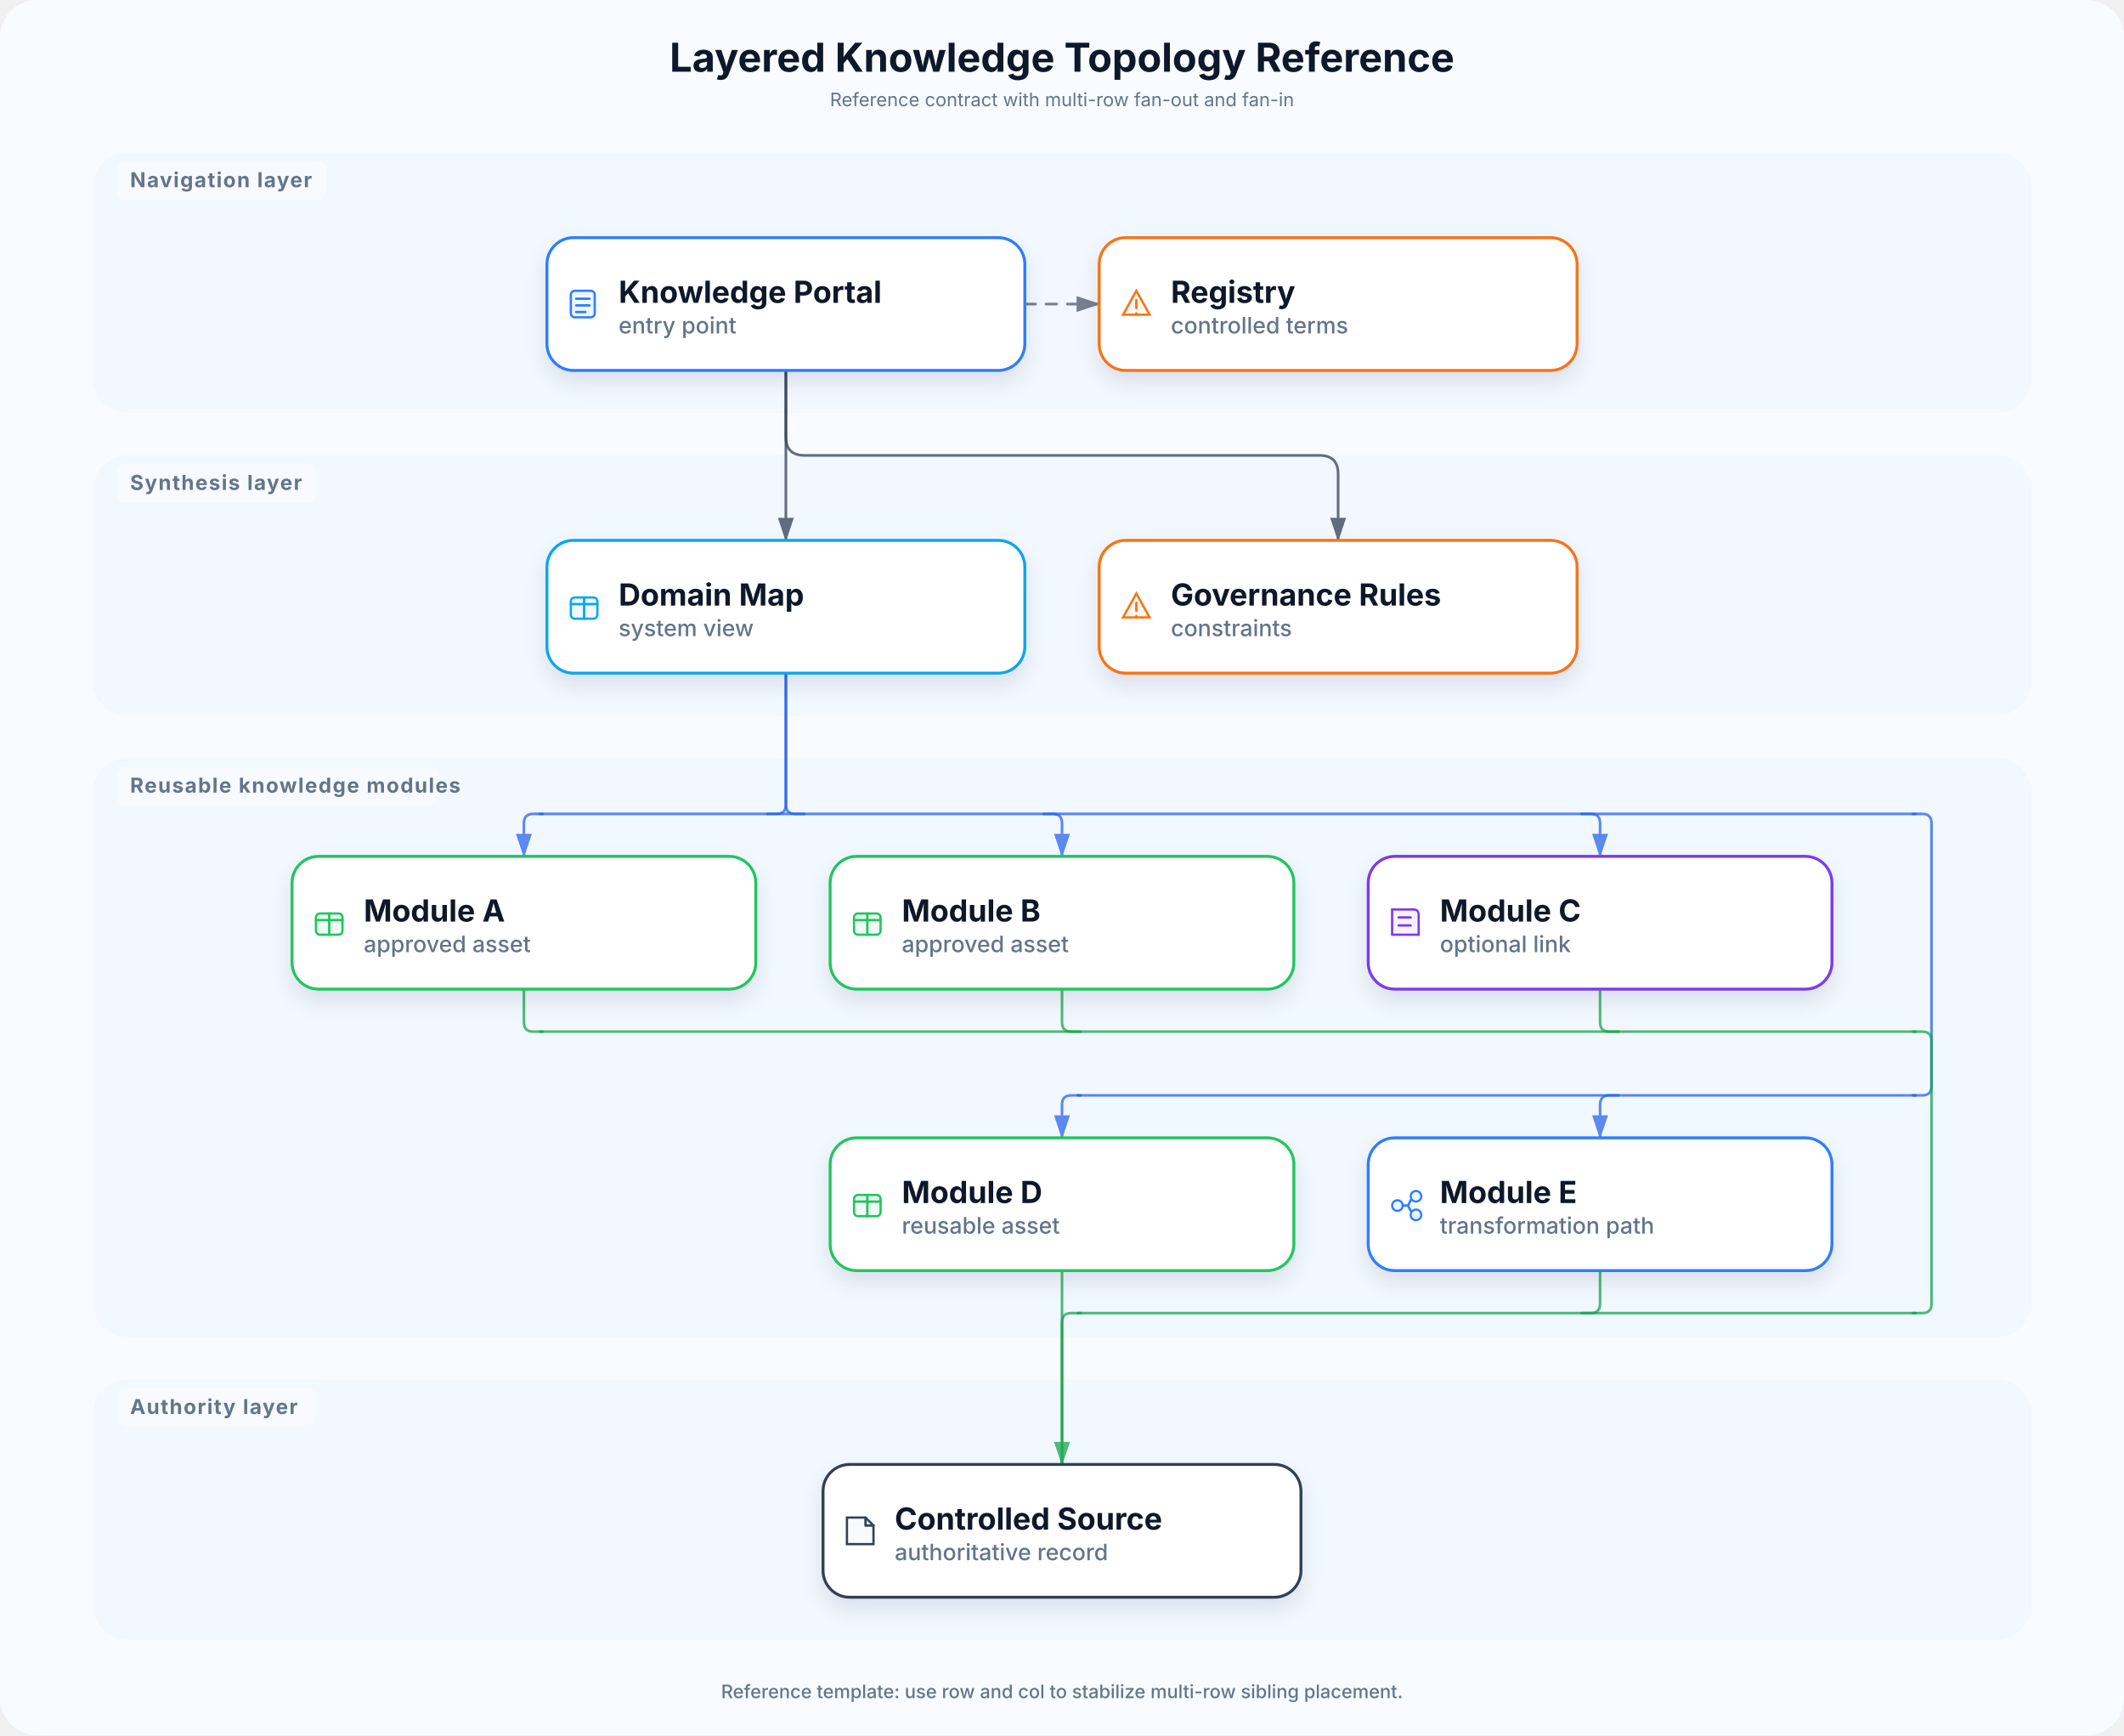
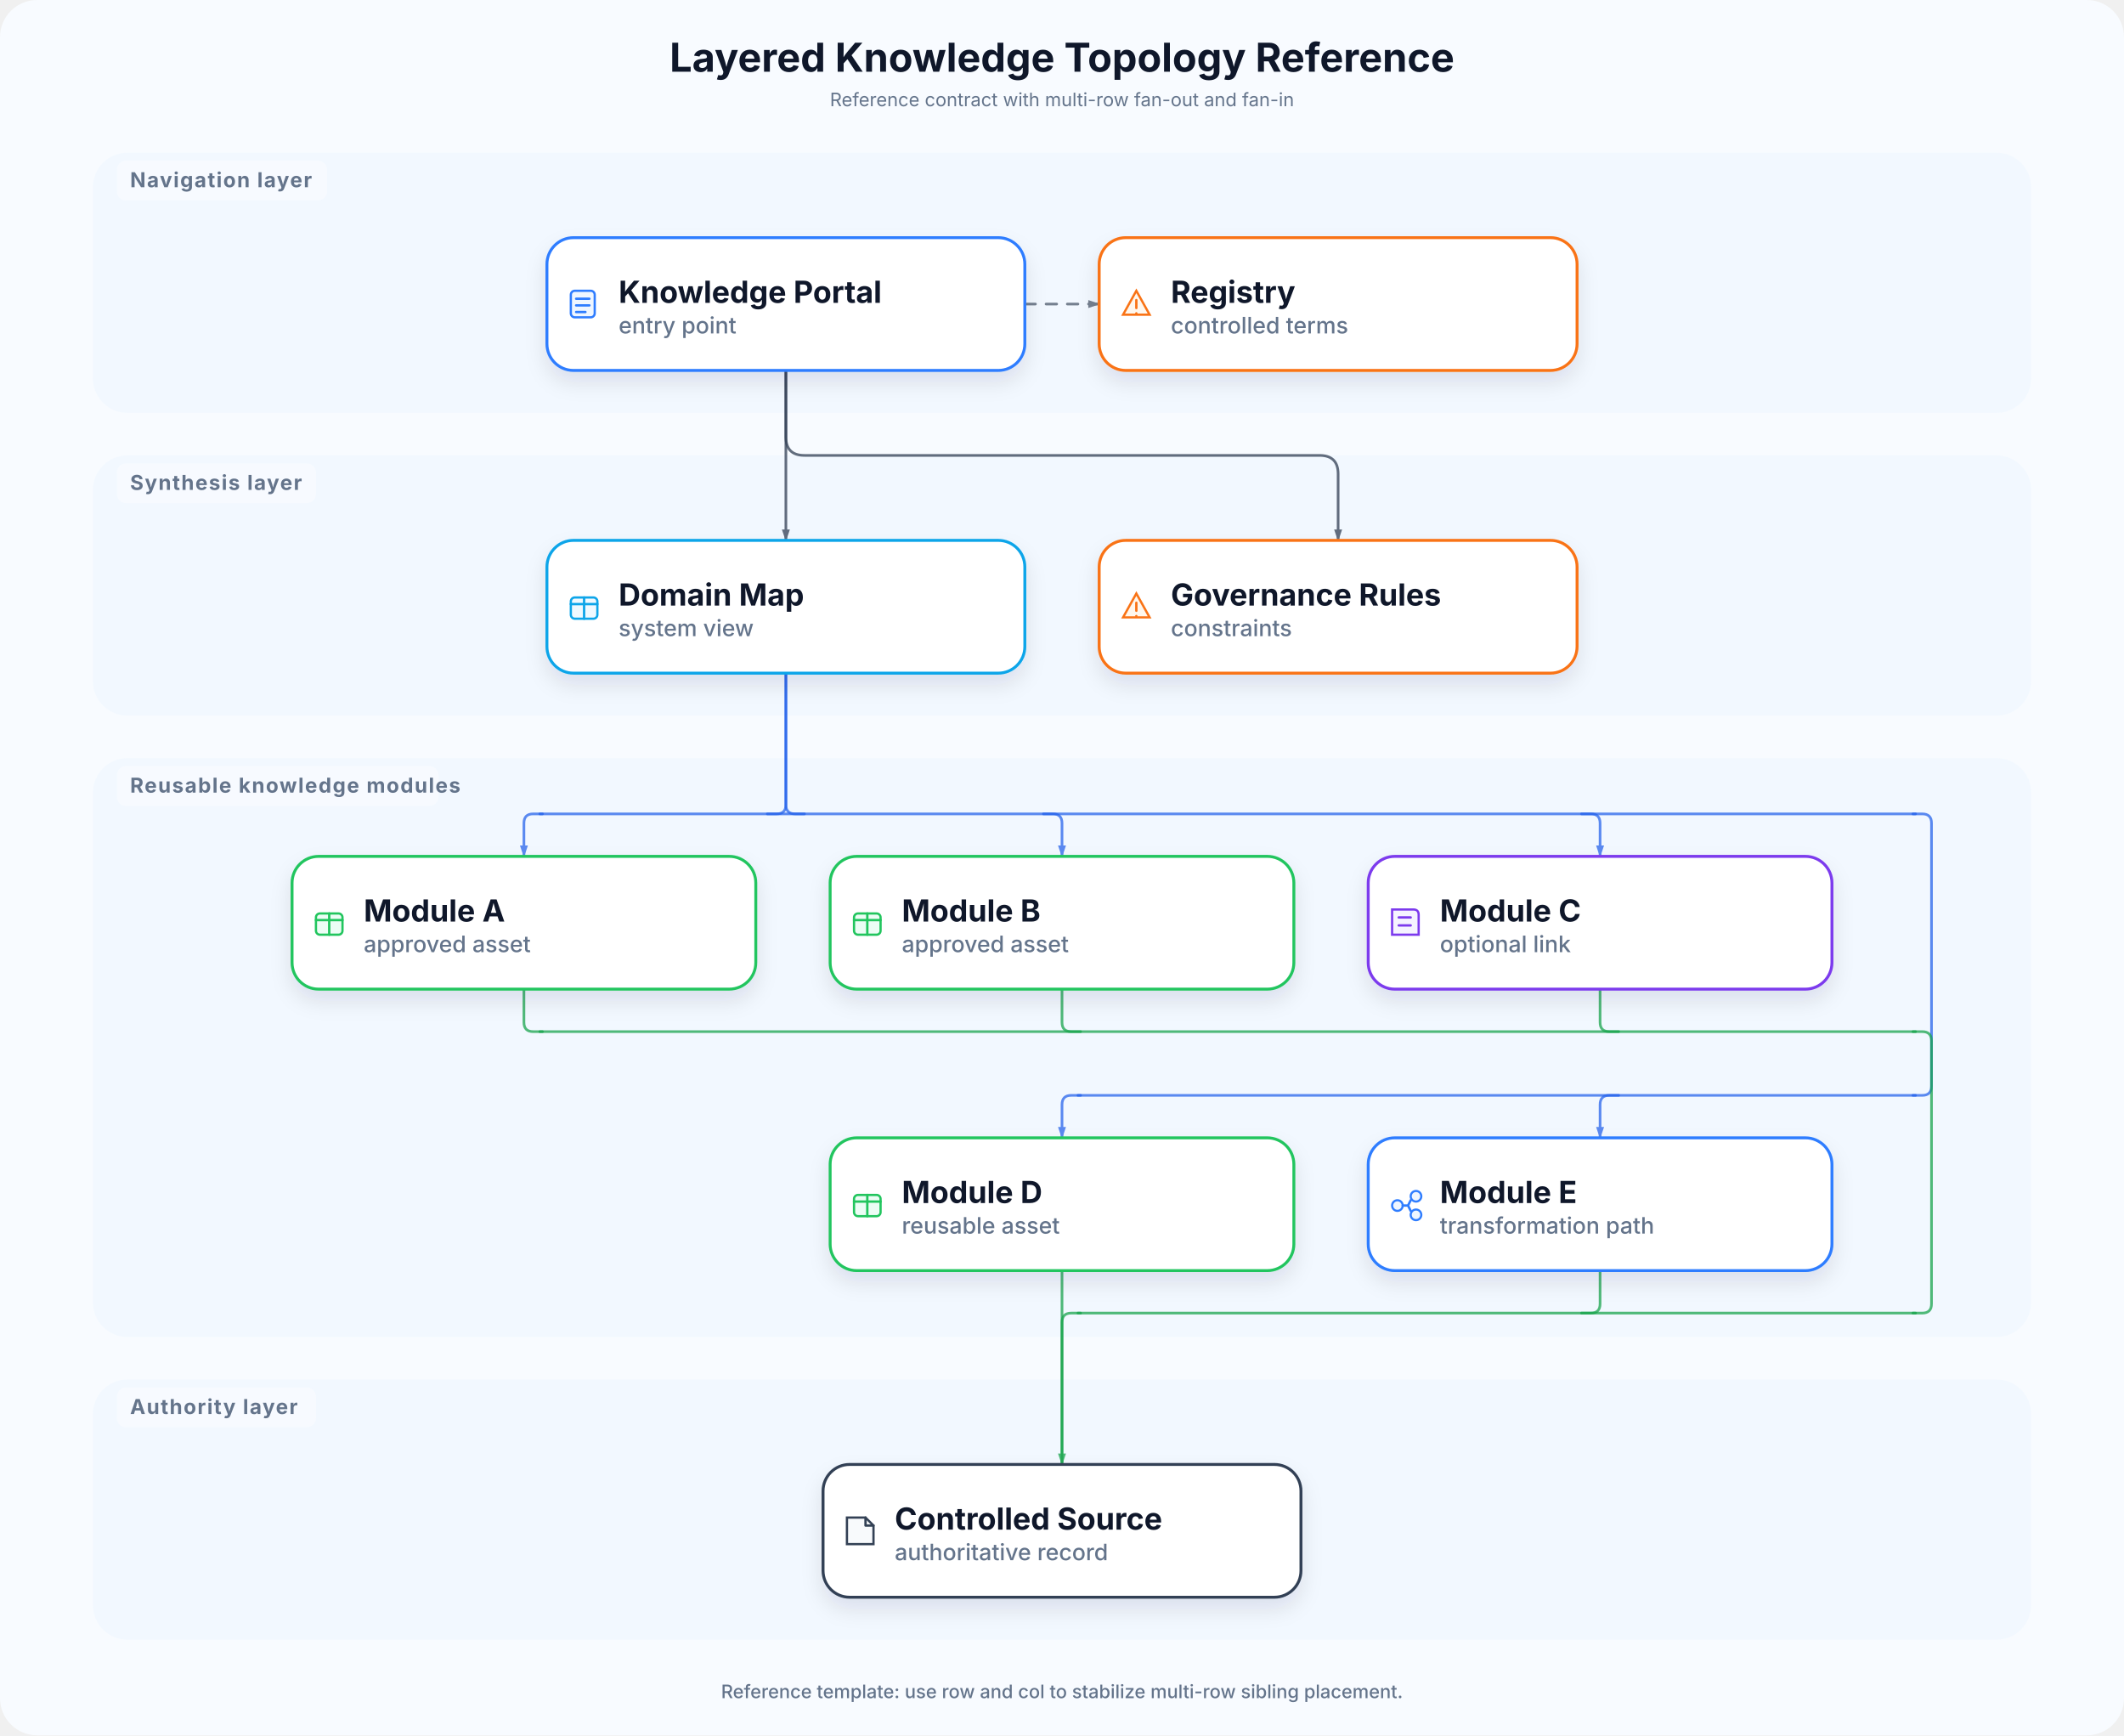
<svg xmlns="http://www.w3.org/2000/svg" width="1600" height="1307" viewBox="0 0 1600 1307" role="img" aria-label="Layered Knowledge Topology Reference" data-style="modern-tech" data-diagram-type="layered_knowledge_topology">
  <defs>
    <filter id="shadow" x="-20%" y="-30%" width="140%" height="170%">
      <feDropShadow dx="0" dy="8" stdDeviation="8" flood-color="#0F172A" flood-opacity="0.1" />
    </filter>
-     <marker id="arrow" markerWidth="10" markerHeight="10" refX="8.5" refY="3" orient="auto" markerUnits="strokeWidth">
-       <path d="M0,0 L0,6 L9,3 z" fill="context-stroke" />
+     <marker id="arrow" markerWidth="9" markerHeight="9" refX="8.2" refY="3" orient="auto" markerUnits="userSpaceOnUse">
+       <path d="M0,0 L0,6 L9,3 z" fill="#334155" />
    </marker>
-     <marker id="arrow-fanout" markerWidth="10" markerHeight="10" refX="8.5" refY="3" orient="auto" markerUnits="strokeWidth">
-       <path d="M0,0 L0,6 L9,3 z" fill="context-stroke" />
+     <marker id="arrow-fanout" markerWidth="9" markerHeight="9" refX="8.2" refY="3" orient="auto" markerUnits="userSpaceOnUse">
+       <path d="M0,0 L0,6 L9,3 z" fill="#2563EB" />
    </marker>
-     <marker id="arrow-fanin" markerWidth="10" markerHeight="10" refX="8.5" refY="3" orient="auto" markerUnits="strokeWidth">
-       <path d="M0,0 L0,6 L9,3 z" fill="context-stroke" />
+     <marker id="arrow-fanin" markerWidth="9" markerHeight="9" refX="8.2" refY="3" orient="auto" markerUnits="userSpaceOnUse">
+       <path d="M0,0 L0,6 L9,3 z" fill="#16A34A" />
    </marker>
    <style>
-     [data-style="modern-tech"] .title{font:700 30px Inter,Segoe UI,Aptos,Arial,sans-serif;fill:#0F172A;letter-spacing:0;text-transform:none}
-     [data-style="modern-tech"] .subtitle{font:400 14px Inter,Segoe UI,Aptos,Arial,sans-serif;fill:#64748B}
-     [data-style="modern-tech"] .group-label{font:700 15.5px Inter,Segoe UI,Aptos,Arial,sans-serif;fill:#64748B;letter-spacing:.06em;text-transform:uppercase}
-     [data-style="modern-tech"] .card-title{font:700 18px Inter,Segoe UI,Aptos,Arial,sans-serif;fill:#0F172A}
-     [data-style="modern-tech"] .card-sub{font:500 13.5px Inter,Segoe UI,Aptos,Arial,sans-serif;fill:#64748B}
-     [data-style="modern-tech"] .edge{fill:none;stroke:#334155;stroke-width:2;stroke-linecap:round;stroke-linejoin:round;opacity:0.76}
-     [data-style="modern-tech"] .fanout{stroke:#2563EB;opacity:0.74}
-     [data-style="modern-tech"] .fanin{stroke:#16A34A;opacity:0.74}
-     [data-style="modern-tech"] .route-shared{marker-end:none}
-     [data-style="modern-tech"] .edge-dashed{stroke-dasharray:8 8;opacity:0.66}
-     [data-style="modern-tech"] .note{font:500 14px Inter,Segoe UI,Aptos,Arial,sans-serif;fill:#64748B}
-     [data-style="modern-tech"] .mono{font-family:Inter,Segoe UI,Aptos,Arial,sans-serif}
-     [data-style="modern-tech"] .table-header{font:700 15.5px Inter,Segoe UI,Aptos,Arial,sans-serif;fill:#0F172A;letter-spacing:.06em;text-transform:uppercase}
-     [data-style="modern-tech"] .table-cell{font:500 17px Inter,Segoe UI,Aptos,Arial,sans-serif;fill:#0F172A}
-     [data-style="modern-tech"] .table-cell-secondary{font:500 17px Inter,Segoe UI,Aptos,Arial,sans-serif;fill:#64748B}
-     [data-style="modern-tech"] .info-panel-title{font:700 15.5px Inter,Segoe UI,Aptos,Arial,sans-serif;fill:#0F172A;letter-spacing:.06em;text-transform:uppercase}
-     [data-style="modern-tech"] .info-panel-item{font:500 14px Inter,Segoe UI,Aptos,Arial,sans-serif;fill:#64748B}
-     [data-style="modern-tech"] .tree-level-label{font:700 15.5px Inter,Segoe UI,Aptos,Arial,sans-serif;fill:#64748B;letter-spacing:.06em;text-transform:uppercase}
-     [data-style="modern-tech"] .hub-label{font:700 15.5px Inter,Segoe UI,Aptos,Arial,sans-serif;fill:#64748B;letter-spacing:.06em;text-transform:uppercase}
-     [data-style="modern-tech"] .icon-line{fill:none;stroke-width:1.8;stroke-linecap:round;stroke-linejoin:round}
+     [data-style=modern-tech] .title{font:700 30px Inter,Segoe UI,Aptos,Arial,sans-serif;fill:#0F172A;letter-spacing:0;text-transform:none}
+     [data-style=modern-tech] .subtitle{font:400 14px Inter,Segoe UI,Aptos,Arial,sans-serif;fill:#64748B}
+     [data-style=modern-tech] .group-label{font:700 15.5px Inter,Segoe UI,Aptos,Arial,sans-serif;fill:#64748B;letter-spacing:.06em;text-transform:uppercase}
+     [data-style=modern-tech] .card-title{font:700 18px Inter,Segoe UI,Aptos,Arial,sans-serif;fill:#0F172A}
+     [data-style=modern-tech] .card-sub{font:500 13.5px Inter,Segoe UI,Aptos,Arial,sans-serif;fill:#64748B}
+     [data-style=modern-tech] .edge{fill:none;stroke:#334155;stroke-width:2;stroke-linecap:round;stroke-linejoin:round;opacity:0.76}
+     [data-style=modern-tech] .fanout{stroke:#2563EB;opacity:0.74}
+     [data-style=modern-tech] .fanin{stroke:#16A34A;opacity:0.74}
+     [data-style=modern-tech] .route-shared{marker-end:none}
+     [data-style=modern-tech] .edge-dashed{stroke-dasharray:8 8;opacity:0.66}
+     [data-style=modern-tech] .note{font:500 14px Inter,Segoe UI,Aptos,Arial,sans-serif;fill:#64748B}
+     [data-style=modern-tech] .mono{font-family:Inter,Segoe UI,Aptos,Arial,sans-serif}
+     [data-style=modern-tech] .table-header{font:700 15.5px Inter,Segoe UI,Aptos,Arial,sans-serif;fill:#0F172A;letter-spacing:.06em;text-transform:uppercase}
+     [data-style=modern-tech] .table-cell{font:500 17px Inter,Segoe UI,Aptos,Arial,sans-serif;fill:#0F172A}
+     [data-style=modern-tech] .table-cell-secondary{font:500 17px Inter,Segoe UI,Aptos,Arial,sans-serif;fill:#64748B}
+     [data-style=modern-tech] .info-panel-title{font:700 15.5px Inter,Segoe UI,Aptos,Arial,sans-serif;fill:#0F172A;letter-spacing:.06em;text-transform:uppercase}
+     [data-style=modern-tech] .info-panel-item{font:500 14px Inter,Segoe UI,Aptos,Arial,sans-serif;fill:#64748B}
+     [data-style=modern-tech] .tree-level-label{font:700 15.5px Inter,Segoe UI,Aptos,Arial,sans-serif;fill:#64748B;letter-spacing:.06em;text-transform:uppercase}
+     [data-style=modern-tech] .hub-label{font:700 15.5px Inter,Segoe UI,Aptos,Arial,sans-serif;fill:#64748B;letter-spacing:.06em;text-transform:uppercase}
+     [data-style=modern-tech] .icon-line{fill:none;stroke-width:1.8;stroke-linecap:round;stroke-linejoin:round}
  </style>
  </defs>
  <rect x="0" y="0" width="1600" height="1307" rx="28" fill="#F8FBFF" />
  <text x="800.0" y="54" text-anchor="middle" class="title">Layered Knowledge Topology Reference</text>
  <text x="800.0" y="80.0" text-anchor="middle" class="subtitle">Reference contract with multi-row fan-out and fan-in</text>
  <rect x="70" y="115" width="1460" height="196" class="group-panel" rx="26" fill="#EEF6FF" fill-opacity="0.58" />
  <rect x="70" y="343" width="1460" height="196" class="group-panel" rx="26" fill="#EEF6FF" fill-opacity="0.58" />
  <rect x="70" y="571" width="1460" height="436" class="group-panel" rx="26" fill="#EEF6FF" fill-opacity="0.58" />
  <rect x="70" y="1039" width="1460" height="196" class="group-panel" rx="26" fill="#EEF6FF" fill-opacity="0.58" />
-   <path d="M 592.0 507.0 L 592.0 606.0 Q 592.0 613.0 585.0 613.0 L 578.0 613.0" class="edge fanout route-shared branch" />
-   <path d="M 592.0 507.0 L 592.0 606.0 Q 592.0 613.0 599.0 613.0 L 606.0 613.0" class="edge fanout route-shared branch" />
-   <path d="M 1441.0 613.0 L 1448.0 613.0 Q 1455.0 613.0 1455.0 620.0 L 1455.0 818.0 Q 1455.0 825.0 1448.0 825.0 L 1441.0 825.0" class="edge fanout route-shared trunk" />
-   <path d="M 406.67 613.0 L 1443.0 613.0" class="edge fanout route-shared bus" />
-   <path d="M 408.67 613.0 L 401.67 613.0 Q 394.67 613.0 394.67 620.0 L 394.67 645.0" class="edge fanout terminal" marker-end="url(#arrow-fanout)" data-target-id="module_a" />
-   <path d="M 786.0 613.0 L 793.0 613.0 Q 800.0 613.0 800.0 620.0 L 800.0 645.0" class="edge fanout terminal" marker-end="url(#arrow-fanout)" data-target-id="module_b" />
-   <path d="M 1191.33 613.0 L 1198.33 613.0 Q 1205.33 613.0 1205.33 620.0 L 1205.33 645.0" class="edge fanout terminal" marker-end="url(#arrow-fanout)" data-target-id="module_c" />
-   <path d="M 812.0 825.0 L 1443.0 825.0" class="edge fanout route-shared bus" />
-   <path d="M 814.0 825.0 L 807.0 825.0 Q 800.0 825.0 800.0 832.0 L 800.0 857.0" class="edge fanout terminal" marker-end="url(#arrow-fanout)" data-target-id="module_d" />
-   <path d="M 1219.33 825.0 L 1212.33 825.0 Q 1205.33 825.0 1205.33 832.0 L 1205.33 857.0" class="edge fanout terminal" marker-end="url(#arrow-fanout)" data-target-id="module_e" />
-   <path d="M 1441.0 777.0 L 1448.0 777.0 Q 1455.0 777.0 1455.0 784.0 L 1455.0 982.0 Q 1455.0 989.0 1448.0 989.0 L 1441.0 989.0" class="edge fanin route-shared trunk" />
-   <path d="M 394.67 745.0 L 394.67 770.0 Q 394.67 777.0 401.67 777.0 L 408.67 777.0" class="edge fanin route-shared branch" />
-   <path d="M 800.0 745.0 L 800.0 770.0 Q 800.0 777.0 807.0 777.0 L 814.0 777.0" class="edge fanin route-shared branch" />
-   <path d="M 1205.33 745.0 L 1205.33 770.0 Q 1205.33 777.0 1212.33 777.0 L 1219.33 777.0" class="edge fanin route-shared branch" />
-   <path d="M 406.67 777.0 L 1443.0 777.0" class="edge fanin route-shared bus" />
-   <path d="M 1205.33 957.0 L 1205.33 982.0 Q 1205.33 989.0 1198.33 989.0 L 1191.33 989.0" class="edge fanin route-shared branch" />
-   <path d="M 812.0 989.0 L 1443.0 989.0" class="edge fanin route-shared bus" />
-   <path d="M 814.0 989.0 L 807.0 989.0 Q 800.0 989.0 800.0 996.0 L 800.0 1103.0" class="edge fanin route-shared merge" />
-   <path d="M 800.0 957.0 L 800.0 1103.0" class="edge fanin terminal" marker-end="url(#arrow-fanin)" />
-   <path d="M 772.0 229.0 L 828.0 229.0" class="edge edge-dashed direct-link" marker-end="url(#arrow)" data-from="portal" data-to="registry" data-source-id="portal" data-target-id="registry" />
-   <path d="M 592.0 279 L 592.0 407" class="edge direct-link" marker-end="url(#arrow)" data-from="portal" data-to="domain_map" data-source-id="portal" data-target-id="domain_map" />
-   <path d="M 592.0 279 L 592.0 329.0 Q 592.0 343.0 606.0 343.0 L 994.0 343.0 Q 1008.0 343.0 1008.0 357.0 L 1008.0 407" class="edge direct-link" marker-end="url(#arrow)" data-from="portal" data-to="rules" data-source-id="portal" data-target-id="rules" />
+   <path d="M 592.0 507.0 L 592.0 606.0 Q 592.0 613.0 585.0 613.0 L 578.0 613.0" class="edge fanout route-shared branch" fill="none" />
+   <path d="M 592.0 507.0 L 592.0 606.0 Q 592.0 613.0 599.0 613.0 L 606.0 613.0" class="edge fanout route-shared branch" fill="none" />
+   <path d="M 1441.0 613.0 L 1448.0 613.0 Q 1455.0 613.0 1455.0 620.0 L 1455.0 818.0 Q 1455.0 825.0 1448.0 825.0 L 1441.0 825.0" class="edge fanout route-shared trunk" fill="none" />
+   <path d="M 406.67 613.0 L 1443.0 613.0" class="edge fanout route-shared bus" fill="none" />
+   <path d="M 408.67 613.0 L 401.67 613.0 Q 394.67 613.0 394.67 620.0 L 394.67 645.0" class="edge fanout terminal" fill="none" marker-end="url(#arrow-fanout)" data-target-id="module_a" />
+   <path d="M 786.0 613.0 L 793.0 613.0 Q 800.0 613.0 800.0 620.0 L 800.0 645.0" class="edge fanout terminal" fill="none" marker-end="url(#arrow-fanout)" data-target-id="module_b" />
+   <path d="M 1191.33 613.0 L 1198.33 613.0 Q 1205.33 613.0 1205.33 620.0 L 1205.33 645.0" class="edge fanout terminal" fill="none" marker-end="url(#arrow-fanout)" data-target-id="module_c" />
+   <path d="M 812.0 825.0 L 1443.0 825.0" class="edge fanout route-shared bus" fill="none" />
+   <path d="M 814.0 825.0 L 807.0 825.0 Q 800.0 825.0 800.0 832.0 L 800.0 857.0" class="edge fanout terminal" fill="none" marker-end="url(#arrow-fanout)" data-target-id="module_d" />
+   <path d="M 1219.33 825.0 L 1212.33 825.0 Q 1205.33 825.0 1205.33 832.0 L 1205.33 857.0" class="edge fanout terminal" fill="none" marker-end="url(#arrow-fanout)" data-target-id="module_e" />
+   <path d="M 1441.0 777.0 L 1448.0 777.0 Q 1455.0 777.0 1455.0 784.0 L 1455.0 982.0 Q 1455.0 989.0 1448.0 989.0 L 1441.0 989.0" class="edge fanin route-shared trunk" fill="none" />
+   <path d="M 394.67 745.0 L 394.67 770.0 Q 394.67 777.0 401.67 777.0 L 408.67 777.0" class="edge fanin route-shared branch" fill="none" />
+   <path d="M 800.0 745.0 L 800.0 770.0 Q 800.0 777.0 807.0 777.0 L 814.0 777.0" class="edge fanin route-shared branch" fill="none" />
+   <path d="M 1205.33 745.0 L 1205.33 770.0 Q 1205.33 777.0 1212.33 777.0 L 1219.33 777.0" class="edge fanin route-shared branch" fill="none" />
+   <path d="M 406.67 777.0 L 1443.0 777.0" class="edge fanin route-shared bus" fill="none" />
+   <path d="M 1205.33 957.0 L 1205.33 982.0 Q 1205.33 989.0 1198.33 989.0 L 1191.33 989.0" class="edge fanin route-shared branch" fill="none" />
+   <path d="M 812.0 989.0 L 1443.0 989.0" class="edge fanin route-shared bus" fill="none" />
+   <path d="M 814.0 989.0 L 807.0 989.0 Q 800.0 989.0 800.0 996.0 L 800.0 1103.0" class="edge fanin route-shared merge" fill="none" />
+   <path d="M 800.0 957.0 L 800.0 1103.0" class="edge fanin terminal" fill="none" marker-end="url(#arrow-fanin)" />
+   <path d="M 772.0 229.0 L 828.0 229.0" class="edge edge-dashed direct-link" fill="none" marker-end="url(#arrow)" data-from="portal" data-to="registry" data-source-id="portal" data-target-id="registry" />
+   <path d="M 592.0 279 L 592.0 407" class="edge direct-link" fill="none" marker-end="url(#arrow)" data-from="portal" data-to="domain_map" data-source-id="portal" data-target-id="domain_map" />
+   <path d="M 592.0 279 L 592.0 329.0 Q 592.0 343.0 606.0 343.0 L 994.0 343.0 Q 1008.0 343.0 1008.0 357.0 L 1008.0 407" class="edge direct-link" fill="none" marker-end="url(#arrow)" data-from="portal" data-to="rules" data-source-id="portal" data-target-id="rules" />
  <g class="group-label-wrap">
    <rect x="88" y="121" width="158.4" height="30" rx="7" fill="#F8FBFF" fill-opacity="0.78" />
    <text x="98" y="141" class="group-label">Navigation layer</text>
  </g>
  <g class="group-label-wrap">
    <rect x="88" y="349" width="150.0" height="30" rx="7" fill="#F8FBFF" fill-opacity="0.78" />
    <text x="98" y="369" class="group-label">Synthesis layer</text>
  </g>
  <g class="group-label-wrap">
    <rect x="88" y="577" width="242.4" height="30" rx="7" fill="#F8FBFF" fill-opacity="0.78" />
    <text x="98" y="597" class="group-label">Reusable knowledge modules</text>
  </g>
  <g class="group-label-wrap">
    <rect x="88" y="1045" width="150.0" height="30" rx="7" fill="#F8FBFF" fill-opacity="0.78" />
    <text x="98" y="1065" class="group-label">Authority layer</text>
  </g>
  <g id="node-portal" class="card node-card">
    <rect x="412.0" y="179" width="360" height="100" rx="20" fill="#FFFFFF" stroke="#2F7DFF" stroke-width="2.2" filter="url(#shadow)" />
    <rect x="430.0" y="219.0" width="18" height="20" rx="3" fill="#EFF6FF" stroke="#2F7DFF" stroke-width="1.7" />
    <path d="M434.0,225.0 H444.0 M434.0,230.0 H444.0 M434.0,235.0 H441.0" class="icon-line" stroke="#2F7DFF" />
    <text x="466.0" y="228.099" text-anchor="start" class="card-title" style="font-size:22.9px">Knowledge Portal</text>
    <text x="466.0" y="251.128" text-anchor="start" class="card-sub" style="font-size:17.1px">entry point</text>
  </g>
  <g id="node-registry" class="card node-card">
    <rect x="828.0" y="179" width="360" height="100" rx="20" fill="#FFFFFF" stroke="#F97316" stroke-width="2.2" filter="url(#shadow)" />
    <path d="M856.0,219.0 L866.0,237.0 H846.0 Z" fill="#FFF7ED" stroke="#F97316" stroke-width="1.7" />
    <path d="M856.0,226.0 V232.0 M856.0,236.0 V236.0" class="icon-line" stroke="#F97316" />
    <text x="882.0" y="228.099" text-anchor="start" class="card-title" style="font-size:22.9px">Registry</text>
    <text x="882.0" y="251.128" text-anchor="start" class="card-sub" style="font-size:17.1px">controlled terms</text>
  </g>
  <g id="node-domain_map" class="card node-card">
    <rect x="412.0" y="407" width="360" height="100" rx="20" fill="#FFFFFF" stroke="#0EA5E9" stroke-width="2.2" filter="url(#shadow)" />
    <rect x="430.0" y="450.0" width="20" height="16" rx="3" fill="#F0F9FF" stroke="#0EA5E9" stroke-width="1.7" />
    <path d="M430.0,455.0 H450.0 M440.0,450.0 V466.0" class="icon-line" stroke="#0EA5E9" />
    <text x="466.0" y="456.099" text-anchor="start" class="card-title" style="font-size:22.9px">Domain Map</text>
    <text x="466.0" y="479.128" text-anchor="start" class="card-sub" style="font-size:17.1px">system view</text>
  </g>
  <g id="node-rules" class="card node-card">
    <rect x="828.0" y="407" width="360" height="100" rx="20" fill="#FFFFFF" stroke="#F97316" stroke-width="2.2" filter="url(#shadow)" />
    <path d="M856.0,447.0 L866.0,465.0 H846.0 Z" fill="#FFF7ED" stroke="#F97316" stroke-width="1.7" />
    <path d="M856.0,454.0 V460.0 M856.0,464.0 V464.0" class="icon-line" stroke="#F97316" />
    <text x="882.0" y="456.099" text-anchor="start" class="card-title" style="font-size:22.9px">Governance Rules</text>
    <text x="882.0" y="479.128" text-anchor="start" class="card-sub" style="font-size:17.1px">constraints</text>
  </g>
  <g id="node-module_a" class="card node-card">
    <rect x="220.0" y="645" width="349.333" height="100" rx="20" fill="#FFFFFF" stroke="#22C55E" stroke-width="2.2" filter="url(#shadow)" />
    <rect x="238.0" y="688.0" width="20" height="16" rx="3" fill="#ECFDF5" stroke="#22C55E" stroke-width="1.7" />
    <path d="M238.0,693.0 H258.0 M248.0,688.0 V704.0" class="icon-line" stroke="#22C55E" />
    <text x="274.0" y="694.099" text-anchor="start" class="card-title" style="font-size:22.9px">Module A</text>
    <text x="274.0" y="717.128" text-anchor="start" class="card-sub" style="font-size:17.1px">approved asset</text>
  </g>
  <g id="node-module_b" class="card node-card">
    <rect x="625.333" y="645" width="349.333" height="100" rx="20" fill="#FFFFFF" stroke="#22C55E" stroke-width="2.2" filter="url(#shadow)" />
    <rect x="643.333" y="688.0" width="20" height="16" rx="3" fill="#ECFDF5" stroke="#22C55E" stroke-width="1.7" />
    <path d="M643.333,693.0 H663.333 M653.333,688.0 V704.0" class="icon-line" stroke="#22C55E" />
    <text x="679.333" y="694.099" text-anchor="start" class="card-title" style="font-size:22.9px">Module B</text>
    <text x="679.333" y="717.128" text-anchor="start" class="card-sub" style="font-size:17.1px">approved asset</text>
  </g>
  <g id="node-module_c" class="card node-card">
    <rect x="1030.667" y="645" width="349.333" height="100" rx="20" fill="#FFFFFF" stroke="#7C3AED" stroke-width="2.2" filter="url(#shadow)" />
    <path d="M1048.667,685.0 H1064.667 Q1068.667,685.0 1068.667,689.0 V704.0 H1048.667 Z" fill="#F5F3FF" stroke="#7C3AED" stroke-width="1.7" />
    <path d="M1053.667,691.0 H1062.667 M1053.667,697.0 H1062.667" class="icon-line" stroke="#7C3AED" />
    <text x="1084.667" y="694.099" text-anchor="start" class="card-title" style="font-size:22.9px">Module C</text>
    <text x="1084.667" y="717.128" text-anchor="start" class="card-sub" style="font-size:17.1px">optional link</text>
  </g>
  <g id="node-module_d" class="card node-card">
    <rect x="625.333" y="857" width="349.333" height="100" rx="20" fill="#FFFFFF" stroke="#22C55E" stroke-width="2.2" filter="url(#shadow)" />
    <rect x="643.333" y="900.0" width="20" height="16" rx="3" fill="#ECFDF5" stroke="#22C55E" stroke-width="1.7" />
    <path d="M643.333,905.0 H663.333 M653.333,900.0 V916.0" class="icon-line" stroke="#22C55E" />
    <text x="679.333" y="906.099" text-anchor="start" class="card-title" style="font-size:22.9px">Module D</text>
    <text x="679.333" y="929.128" text-anchor="start" class="card-sub" style="font-size:17.1px">reusable asset</text>
  </g>
  <g id="node-module_e" class="card node-card">
    <rect x="1030.667" y="857" width="349.333" height="100" rx="20" fill="#FFFFFF" stroke="#2F7DFF" stroke-width="2.2" filter="url(#shadow)" />
    <circle cx="1052.667" cy="908.0" r="4" fill="#EFF6FF" stroke="#2F7DFF" stroke-width="1.6" />
    <circle cx="1066.667" cy="901.0" r="4" fill="#EFF6FF" stroke="#2F7DFF" stroke-width="1.6" />
    <circle cx="1066.667" cy="915.0" r="4" fill="#EFF6FF" stroke="#2F7DFF" stroke-width="1.6" />
    <path d="M1056.667,908.0 H1060.667 M1062.667,904.0 L1060.667,908.0 L1062.667,912.0" class="icon-line" stroke="#2F7DFF" />
    <text x="1084.667" y="906.099" text-anchor="start" class="card-title" style="font-size:22.9px">Module E</text>
    <text x="1084.667" y="929.128" text-anchor="start" class="card-sub" style="font-size:17.1px">transformation path</text>
  </g>
  <g id="node-source_doc" class="card node-card">
    <rect x="620.0" y="1103" width="360" height="100" rx="20" fill="#FFFFFF" stroke="#334155" stroke-width="2.2" filter="url(#shadow)" />
    <path d="M638.0,1143.0 H652.0 L658.0,1149.0 V1163.0 H638.0 Z" fill="#F8FAFC" stroke="#334155" stroke-width="1.7" />
    <path d="M652.0,1143.0 V1149.0 H658.0" class="icon-line" stroke="#334155" />
    <text x="674.0" y="1152.099" text-anchor="start" class="card-title" style="font-size:22.9px">Controlled Source</text>
    <text x="674.0" y="1175.128" text-anchor="start" class="card-sub" style="font-size:17.1px">authoritative record</text>
  </g>
  <text x="800.0" y="1279" text-anchor="middle" class="note">Reference template: use row and col to stabilize multi-row sibling placement.</text>
</svg>
